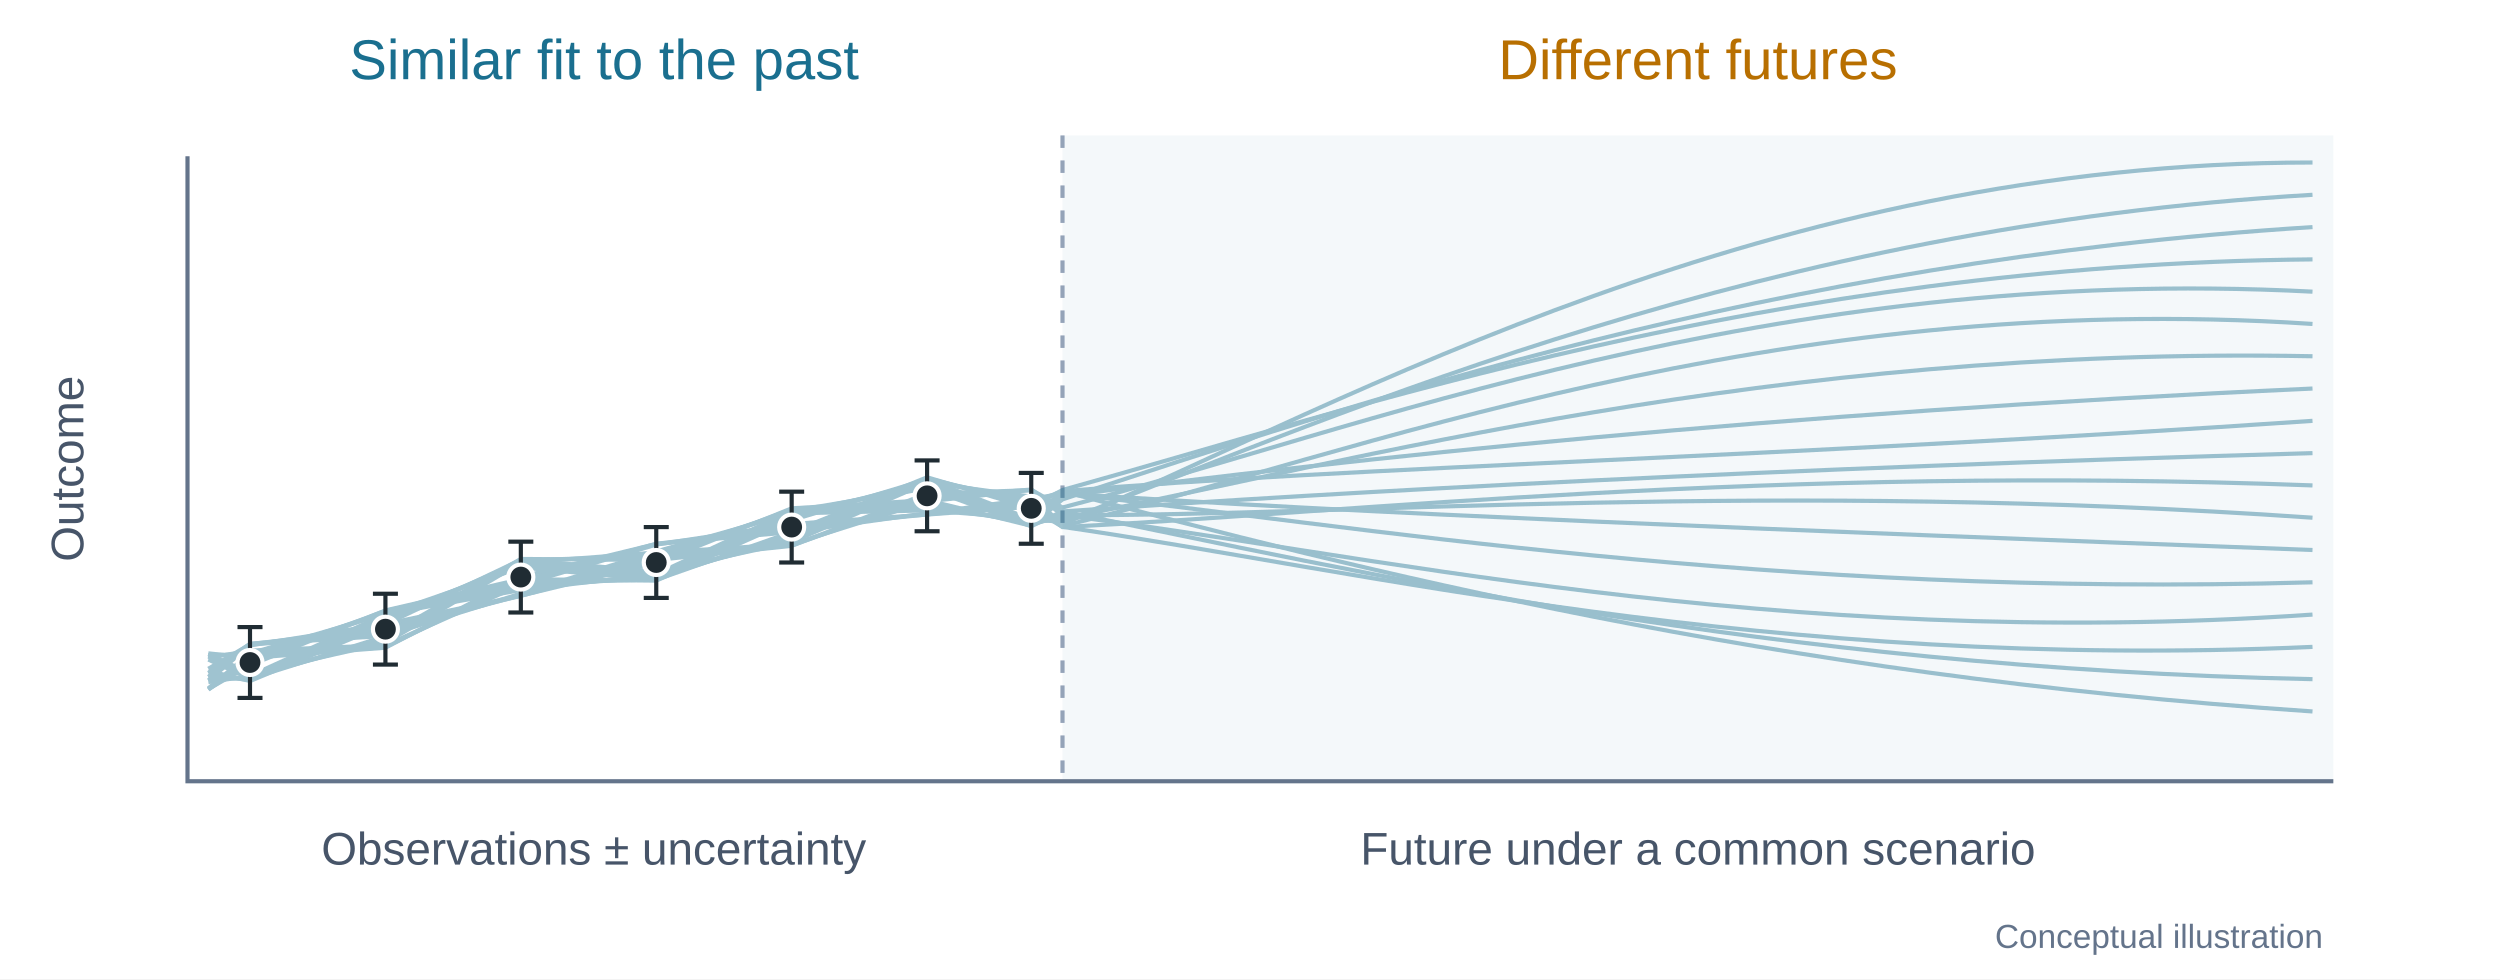
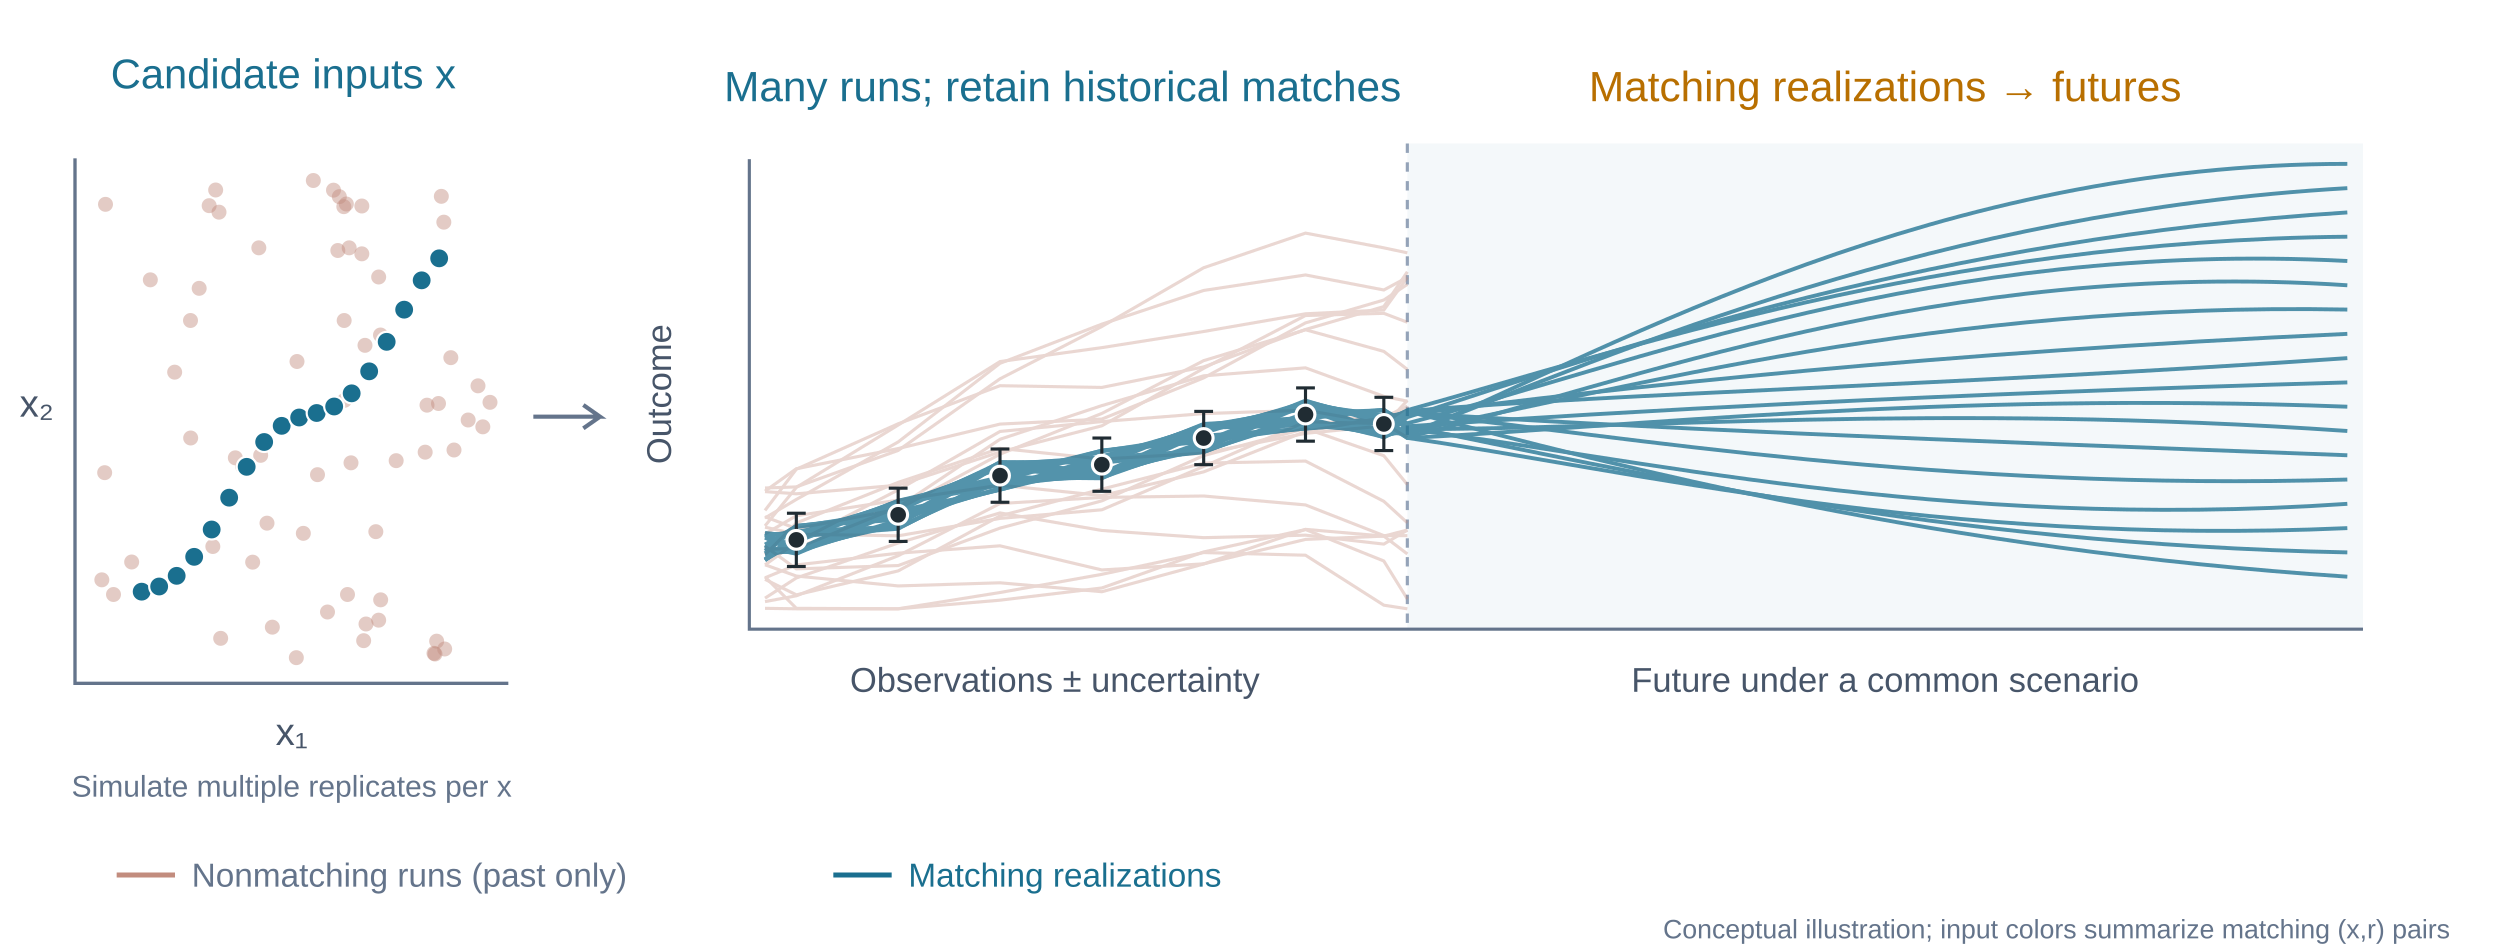
- <svg xmlns="http://www.w3.org/2000/svg" width="1200" height="470" viewBox="0 0 1200 470" role="img" aria-labelledby="title desc">
-   <rect width="1200" height="470" fill="white" />
+ <svg xmlns="http://www.w3.org/2000/svg" width="1500" height="570" viewBox="0 0 1500 570" role="img" aria-labelledby="title desc">
+   <rect width="1500" height="570" fill="white" />
  <g font-family="Arial,Helvetica,sans-serif">
-     <rect x="510" y="65" width="610" height="310" fill="#f4f8fa" />
-     <text x="290" y="38" text-anchor="middle" font-size="27" fill="#1a6f8f">Similar fit to the past</text>
-     <text x="815" y="38" text-anchor="middle" font-size="27" fill="#b86f00">Different futures</text>
-     <path d="M90 75V375H1120" fill="none" stroke="#64748b" stroke-width="2" />
-     <path d="M510 65V375" stroke="#94a3b8" stroke-width="2" stroke-dasharray="6 6" />
-     <g fill="none" stroke="#1a6f8f" stroke-width="2" opacity=".42">
-       <path d="M100,322.0 L120,326.9 L185,299.7 L250,268.7 L315,274.4 L380,260.2 L445,231.7 L495,238.4 L510,251.7 C650,190.9 850,78.0 1110,78.0" />
-       <path d="M100,330.7 L120,319.3 L185,293.0 L250,278.0 L315,278.7 L380,249.7 L445,230.1 L495,249.3 L510,250.5 C650,195.6 850,108.6 1110,93.5" />
-       <path d="M100,326.6 L120,309.8 L185,299.5 L250,285.9 L315,270.2 L380,244.0 L445,240.1 L495,252.4 L510,239.7 C650,194.0 850,125.4 1110,109.0" />
-       <path d="M100,315.8 L120,312.3 L185,309.7 L250,280.7 L315,261.4 L380,251.5 L445,247.0 L495,243.2 L510,235.2 C650,196.5 850,127.0 1110,124.5" />
-       <path d="M100,314.0 L120,323.2 L185,308.6 L250,270.1 L315,265.2 L380,261.2 L445,240.7 L495,235.1 L510,243.6 C650,207.3 850,126.4 1110,140.0" />
-       <path d="M100,323.9 L120,326.5 L185,297.9 L250,269.6 L315,276.0 L380,258.9 L445,230.5 L495,240.1 L510,252.5 C650,218.6 850,138.2 1110,155.5" />
-       <path d="M100,331.0 L120,317.3 L185,293.2 L250,279.9 L315,278.1 L380,248.0 L445,231.2 L495,250.8 L510,249.0 C650,221.7 850,166.0 1110,171.0" />
-       <path d="M100,324.9 L120,309.2 L185,301.4 L250,286.0 L315,268.3 L380,244.5 L445,241.9 L495,251.5 L510,238.1 C650,220.1 850,198.3 1110,186.5" />
-       <path d="M100,314.5 L120,314.0 L185,310.5 L250,278.9 L315,261.0 L380,253.5 L445,246.9 L495,241.3 L510,235.8 C650,224.0 850,219.8 1110,202.0" />
-       <path d="M100,315.1 L120,324.7 L185,307.1 L250,269.0 L315,266.9 L380,261.8 L445,238.8 L495,235.0 L510,245.5 C650,235.7 850,224.9 1110,217.5" />
-       <path d="M100,325.8 L120,325.6 L185,296.3 L250,270.9 L315,277.3 L380,257.2 L445,229.6 L495,241.9 L510,253.0 C650,246.0 850,223.2 1110,233.0" />
-       <path d="M100,330.9 L120,315.4 L185,293.8 L250,281.7 L315,277.0 L380,246.5 L445,232.7 L495,251.9 L510,247.3 C650,247.7 850,230.5 1110,248.5" />
-       <path d="M100,323.0 L120,309.0 L185,303.3 L250,285.7 L315,266.4 L380,245.3 L445,243.6 L495,250.3 L510,236.8 C650,246.3 850,254.3 1110,264.0" />
-       <path d="M100,313.6 L120,315.8 L185,310.9 L250,276.9 L315,261.1 L380,255.4 L445,246.3 L495,239.5 L510,236.9 C650,251.8 850,287.1 1110,279.5" />
-       <path d="M100,316.6 L120,325.8 L185,305.4 L250,268.3 L315,268.8 L380,262.0 L445,236.9 L495,235.3 L510,247.4 C650,264.0 850,312.8 1110,295.0" />
-       <path d="M100,327.4 L120,324.4 L185,294.9 L250,272.4 L315,278.3 L380,255.4 L445,229.1 L495,243.9 L510,252.9 C650,273.1 850,322.2 1110,310.5" />
-       <path d="M100,330.4 L120,313.6 L185,294.8 L250,283.2 L315,275.6 L380,245.3 L445,234.4 L495,252.6 L510,245.4 C650,273.6 850,320.8 1110,326.0" />
-       <path d="M100,321.0 L120,309.3 L185,305.2 L250,284.9 L315,264.7 L380,246.4 L445,245.0 L495,248.8 L510,235.8 C650,272.8 850,324.2 1110,341.5" />
+     <text x="170" y="53" text-anchor="middle" font-size="25" fill="#1a6f8f">Candidate inputs x</text>
+     <path d="M45 95V410H305" fill="none" stroke="#64748b" stroke-width="2" />
+     <text x="175" y="447" text-anchor="middle" font-size="23" fill="#475569">x₁</text>
+     <text x="22" y="250" text-anchor="middle" font-size="23" fill="#475569">x₂</text>
+     <circle cx="114.4" cy="262.8" r="4.5" fill="#c28c7e" opacity=".45" />
+     <circle cx="145.7" cy="280.1" r="4.5" fill="#c28c7e" opacity=".45" />
+     <circle cx="206.3" cy="124.0" r="4.5" fill="#c28c7e" opacity=".45" />
+     <circle cx="61.1" cy="347.9" r="4.5" fill="#c28c7e" opacity=".45" />
+     <circle cx="119.5" cy="173.0" r="4.5" fill="#c28c7e" opacity=".45" />
+     <circle cx="294.0" cy="241.4" r="4.5" fill="#c28c7e" opacity=".45" />
+     <circle cx="256.2" cy="243.1" r="4.5" fill="#c28c7e" opacity=".45" />
+     <circle cx="209.5" cy="148.7" r="4.5" fill="#c28c7e" opacity=".45" />
+     <circle cx="208.5" cy="356.7" r="4.5" fill="#c28c7e" opacity=".45" />
+     <circle cx="182.0" cy="320.0" r="4.5" fill="#c28c7e" opacity=".45" />
+     <circle cx="217.1" cy="123.6" r="4.5" fill="#c28c7e" opacity=".45" />
+     <circle cx="237.7" cy="276.4" r="4.5" fill="#c28c7e" opacity=".45" />
+     <circle cx="129.4" cy="114.0" r="4.5" fill="#c28c7e" opacity=".45" />
+     <circle cx="263.1" cy="242.1" r="4.5" fill="#c28c7e" opacity=".45" />
+     <circle cx="228.4" cy="359.9" r="4.5" fill="#c28c7e" opacity=".45" />
+     <circle cx="227.2" cy="372.1" r="4.5" fill="#c28c7e" opacity=".45" />
+     <circle cx="151.6" cy="337.3" r="4.5" fill="#c28c7e" opacity=".45" />
+     <circle cx="163.4" cy="376.3" r="4.5" fill="#c28c7e" opacity=".45" />
+     <circle cx="266.3" cy="133.3" r="4.5" fill="#c28c7e" opacity=".45" />
+     <circle cx="90.2" cy="167.9" r="4.5" fill="#c28c7e" opacity=".45" />
+     <circle cx="286.8" cy="231.5" r="4.5" fill="#c28c7e" opacity=".45" />
+     <circle cx="206.5" cy="192.3" r="4.5" fill="#c28c7e" opacity=".45" />
+     <circle cx="178.2" cy="216.9" r="4.5" fill="#c28c7e" opacity=".45" />
+     <circle cx="141.2" cy="274.7" r="4.5" fill="#c28c7e" opacity=".45" />
+     <circle cx="196.5" cy="367.2" r="4.5" fill="#c28c7e" opacity=".45" />
+     <circle cx="219.6" cy="374.4" r="4.5" fill="#c28c7e" opacity=".45" />
+     <circle cx="261.0" cy="392.4" r="4.5" fill="#c28c7e" opacity=".45" />
+     <circle cx="217.1" cy="152.3" r="4.5" fill="#c28c7e" opacity=".45" />
+     <circle cx="262.0" cy="384.7" r="4.5" fill="#c28c7e" opacity=".45" />
+     <circle cx="272.4" cy="270.0" r="4.5" fill="#c28c7e" opacity=".45" />
+     <circle cx="227.2" cy="166.2" r="4.5" fill="#c28c7e" opacity=".45" />
+     <circle cx="255.1" cy="271.3" r="4.5" fill="#c28c7e" opacity=".45" />
+     <circle cx="125.5" cy="123.4" r="4.5" fill="#c28c7e" opacity=".45" />
+     <circle cx="260.4" cy="392.0" r="4.5" fill="#c28c7e" opacity=".45" />
+     <circle cx="79.0" cy="337.2" r="4.5" fill="#c28c7e" opacity=".45" />
+     <circle cx="155.3" cy="148.7" r="4.5" fill="#c28c7e" opacity=".45" />
+     <circle cx="127.7" cy="327.9" r="4.5" fill="#c28c7e" opacity=".45" />
+     <circle cx="264.8" cy="117.8" r="4.5" fill="#c28c7e" opacity=".45" />
+     <circle cx="203.6" cy="118.0" r="4.5" fill="#c28c7e" opacity=".45" />
+     <circle cx="228.3" cy="201.0" r="4.5" fill="#c28c7e" opacity=".45" />
+     <circle cx="266.8" cy="389.4" r="4.5" fill="#c28c7e" opacity=".45" />
+     <circle cx="177.8" cy="394.6" r="4.5" fill="#c28c7e" opacity=".45" />
+     <circle cx="131.4" cy="127.3" r="4.5" fill="#c28c7e" opacity=".45" />
+     <circle cx="200.1" cy="114.1" r="4.5" fill="#c28c7e" opacity=".45" />
+     <circle cx="104.8" cy="223.3" r="4.5" fill="#c28c7e" opacity=".45" />
+     <circle cx="202.7" cy="150.3" r="4.5" fill="#c28c7e" opacity=".45" />
+     <circle cx="68.1" cy="356.7" r="4.5" fill="#c28c7e" opacity=".45" />
+     <circle cx="132.4" cy="383.0" r="4.5" fill="#c28c7e" opacity=".45" />
+     <circle cx="270.5" cy="214.6" r="4.5" fill="#c28c7e" opacity=".45" />
+     <circle cx="167.1" cy="255.8" r="4.5" fill="#c28c7e" opacity=".45" />
+     <circle cx="210.6" cy="277.7" r="4.5" fill="#c28c7e" opacity=".45" />
+     <circle cx="190.5" cy="284.8" r="4.5" fill="#c28c7e" opacity=".45" />
+     <circle cx="280.9" cy="252.0" r="4.5" fill="#c28c7e" opacity=".45" />
+     <circle cx="160.2" cy="313.9" r="4.5" fill="#c28c7e" opacity=".45" />
+     <circle cx="114.3" cy="192.3" r="4.5" fill="#c28c7e" opacity=".45" />
+     <circle cx="289.7" cy="256.1" r="4.5" fill="#c28c7e" opacity=".45" />
+     <circle cx="188.0" cy="108.3" r="4.5" fill="#c28c7e" opacity=".45" />
+     <circle cx="156.4" cy="273.2" r="4.5" fill="#c28c7e" opacity=".45" />
+     <circle cx="62.8" cy="283.6" r="4.5" fill="#c28c7e" opacity=".45" />
+     <circle cx="207.8" cy="122.4" r="4.5" fill="#c28c7e" opacity=".45" />
+     <circle cx="206.7" cy="240.2" r="4.5" fill="#c28c7e" opacity=".45" />
+     <circle cx="219.0" cy="207.2" r="4.5" fill="#c28c7e" opacity=".45" />
+     <circle cx="225.5" cy="319.0" r="4.5" fill="#c28c7e" opacity=".45" />
+     <circle cx="63.3" cy="122.6" r="4.5" fill="#c28c7e" opacity=".45" />
+     <circle cx="218.2" cy="384.4" r="4.5" fill="#c28c7e" opacity=".45" />
+     <circle cx="85.0" cy="355.0" r="6" fill="#1a6f8f" stroke="white" stroke-width="1.3" />
+     <circle cx="95.5" cy="351.9" r="6" fill="#1a6f8f" stroke="white" stroke-width="1.3" />
+     <circle cx="106.0" cy="345.5" r="6" fill="#1a6f8f" stroke="white" stroke-width="1.3" />
+     <circle cx="116.5" cy="334.1" r="6" fill="#1a6f8f" stroke="white" stroke-width="1.3" />
+     <circle cx="127.0" cy="317.7" r="6" fill="#1a6f8f" stroke="white" stroke-width="1.3" />
+     <circle cx="137.5" cy="298.6" r="6" fill="#1a6f8f" stroke="white" stroke-width="1.3" />
+     <circle cx="148.0" cy="280.1" r="6" fill="#1a6f8f" stroke="white" stroke-width="1.3" />
+     <circle cx="158.5" cy="265.2" r="6" fill="#1a6f8f" stroke="white" stroke-width="1.3" />
+     <circle cx="169.0" cy="255.5" r="6" fill="#1a6f8f" stroke="white" stroke-width="1.3" />
+     <circle cx="179.5" cy="250.5" r="6" fill="#1a6f8f" stroke="white" stroke-width="1.3" />
+     <circle cx="190.0" cy="247.8" r="6" fill="#1a6f8f" stroke="white" stroke-width="1.3" />
+     <circle cx="200.5" cy="243.9" r="6" fill="#1a6f8f" stroke="white" stroke-width="1.3" />
+     <circle cx="211.0" cy="236.0" r="6" fill="#1a6f8f" stroke="white" stroke-width="1.3" />
+     <circle cx="221.5" cy="222.8" r="6" fill="#1a6f8f" stroke="white" stroke-width="1.3" />
+     <circle cx="232.0" cy="205.1" r="6" fill="#1a6f8f" stroke="white" stroke-width="1.3" />
+     <circle cx="242.5" cy="185.8" r="6" fill="#1a6f8f" stroke="white" stroke-width="1.3" />
+     <circle cx="253.0" cy="168.2" r="6" fill="#1a6f8f" stroke="white" stroke-width="1.3" />
+     <circle cx="263.5" cy="155.0" r="6" fill="#1a6f8f" stroke="white" stroke-width="1.3" />
+     <path d="M320 250H360L350 243M360 250L350 257" fill="none" stroke="#64748b" stroke-width="2.5" />
+     <text x="175" y="478" text-anchor="middle" font-size="18" fill="#64748b">Simulate multiple replicates per x</text>
+   </g>
+   <g transform="translate(365 25) scale(.94)">
+     <g font-family="Arial,Helvetica,sans-serif">
+       <rect x="510" y="65" width="610" height="310" fill="#f4f8fa" />
+       <text x="290" y="38" text-anchor="middle" font-size="27" fill="#1a6f8f">Many runs; retain historical matches</text>
+       <text x="815" y="38" text-anchor="middle" font-size="27" fill="#b86f00">Matching realizations → futures</text>
+       <path d="M90 75V375H1120" fill="none" stroke="#64748b" stroke-width="2" />
+       <path d="M510 65V375" stroke="#94a3b8" stroke-width="2" stroke-dasharray="6 6" />
+       <g fill="none" stroke="#c28c7e" stroke-width="2" opacity=".35">
+         <path d="M100,284.9 L120,284.2 L185,260.9 L250,215.2 L315,181.8 L380,144.3 L445,122.2 L495,131.6 L510,134.8" fill="none" stroke="#c28c7e" stroke-width="2" />
+         <path d="M100,304.0 L120,292.2 L185,255.5 L250,205.3 L315,180.3 L380,158.8 L445,148.9 L495,158.5 L510,150.4" fill="none" stroke="#c28c7e" stroke-width="2" />
+         <path d="M100,309.1 L120,284.5 L185,244.7 L250,204.2 L315,195.3 L380,185.0 L445,173.7 L495,171.3 L510,150.5" fill="none" stroke="#c28c7e" stroke-width="2" />
+         <path d="M100,299.2 L120,272.9 L185,243.9 L250,219.6 L315,220.7 L380,207.6 L445,183.7 L495,169.1 L510,146.9" fill="none" stroke="#c28c7e" stroke-width="2" />
+         <path d="M100,286.9 L120,272.6 L185,259.7 L250,244.1 L315,240.9 L380,214.6 L445,179.5 L495,164.9 L510,154.9" fill="none" stroke="#c28c7e" stroke-width="2" />
+         <path d="M100,287.2 L120,288.6 L185,283.1 L250,261.9 L315,245.2 L380,208.5 L445,174.8 L495,173.4 L510,179.1" fill="none" stroke="#c28c7e" stroke-width="2" />
+         <path d="M100,303.3 L120,310.8 L185,298.4 L250,263.3 L315,237.3 L380,203.6 L445,183.9 L495,197.7 L510,209.2" fill="none" stroke="#c28c7e" stroke-width="2" />
+         <path d="M100,324.1 L120,323.4 L185,297.1 L250,253.8 L315,232.3 L380,213.3 L445,208.2 L495,226.4 L510,229.5" fill="none" stroke="#c28c7e" stroke-width="2" />
+         <path d="M100,334.0 L120,319.5 L185,286.1 L250,248.8 L315,242.5 L380,237.4 L445,235.2 L495,244.0 L510,233.3" fill="none" stroke="#c28c7e" stroke-width="2" />
+         <path d="M100,327.5 L120,307.2 L185,281.3 L250,259.6 L315,266.4 L380,262.7 L445,250.0 L495,245.2 L510,229.0" fill="none" stroke="#c28c7e" stroke-width="2" />
+         <path d="M100,314.2 L120,302.6 L185,292.6 L250,283.1 L315,289.7 L380,274.6 L445,248.8 L495,239.9 L510,232.6" fill="none" stroke="#c28c7e" stroke-width="2" />
+         <path d="M100,309.9 L120,314.4 L185,315.4 L250,304.3 L315,298.8 L380,271.1 L445,242.6 L495,243.8 L510,252.6" fill="none" stroke="#c28c7e" stroke-width="2" />
+         <path d="M100,322.1 L120,336.5 L185,334.4 L250,310.5 L315,293.1 L380,264.2 L445,246.9 L495,264.3 L510,282.7" fill="none" stroke="#c28c7e" stroke-width="2" />
+         <path d="M100,343.2 L120,353.1 L185,337.8 L250,302.7 L315,285.6 L380,269.0 L445,267.7 L495,293.4 L510,307.1" fill="none" stroke="#c28c7e" stroke-width="2" />
+         <path d="M100,357.4 L120,353.7 L185,328.1 L250,294.8 L315,290.9 L380,290.0 L445,295.7 L495,315.3 L510,315.3" fill="none" stroke="#c28c7e" stroke-width="2" />
+         <path d="M100,355.2 L120,342.3 L185,320.0 L250,300.8 L315,312.0 L380,316.6 L445,315.0 L495,320.7 L510,311.8" fill="none" stroke="#c28c7e" stroke-width="2" />
+         <path d="M100,342.2 L120,334.0 L185,326.5 L250,321.8 L315,337.2 L380,333.3 L445,317.7 L495,315.6 L510,311.7" fill="none" stroke="#c28c7e" stroke-width="2" />
+         <path d="M100,333.9 L120,341.1 L185,347.4 L250,345.4 L315,351.1 L380,333.4 L445,311.3 L495,315.6 L510,327.0" fill="none" stroke="#c28c7e" stroke-width="2" />
+         <path d="M100,341.6 L120,361.7 L185,362.0 L250,356.5 L315,348.7 L380,325.7 L445,311.4 L495,331.5 L510,355.7" fill="none" stroke="#c28c7e" stroke-width="2" />
+         <path d="M100,361.7 L120,362.0 L185,362.0 L250,351.6 L315,340.0 L380,326.1 L445,327.8 L495,359.7 L510,362.0" fill="none" stroke="#c28c7e" stroke-width="2" />
+       </g>
+       <g fill="none" stroke="#1a6f8f" stroke-width="2.5" opacity=".75">
+         <path d="M100,322.0 L120,326.9 L185,299.7 L250,268.7 L315,274.4 L380,260.2 L445,231.7 L495,238.4 L510,251.7 C650,190.9 850,78.0 1110,78.0" fill="none" stroke="#1a6f8f" stroke-width="2.5" />
+         <path d="M100,330.7 L120,319.3 L185,293.0 L250,278.0 L315,278.7 L380,249.7 L445,230.1 L495,249.3 L510,250.5 C650,195.6 850,108.6 1110,93.5" fill="none" stroke="#1a6f8f" stroke-width="2.5" />
+         <path d="M100,326.6 L120,309.8 L185,299.5 L250,285.9 L315,270.2 L380,244.0 L445,240.1 L495,252.4 L510,239.7 C650,194.0 850,125.4 1110,109.0" fill="none" stroke="#1a6f8f" stroke-width="2.5" />
+         <path d="M100,315.8 L120,312.3 L185,309.7 L250,280.7 L315,261.4 L380,251.5 L445,247.0 L495,243.2 L510,235.2 C650,196.5 850,127.0 1110,124.5" fill="none" stroke="#1a6f8f" stroke-width="2.5" />
+         <path d="M100,314.0 L120,323.2 L185,308.6 L250,270.1 L315,265.2 L380,261.2 L445,240.7 L495,235.1 L510,243.6 C650,207.3 850,126.4 1110,140.0" fill="none" stroke="#1a6f8f" stroke-width="2.5" />
+         <path d="M100,323.9 L120,326.5 L185,297.9 L250,269.6 L315,276.0 L380,258.9 L445,230.5 L495,240.1 L510,252.5 C650,218.6 850,138.2 1110,155.5" fill="none" stroke="#1a6f8f" stroke-width="2.5" />
+         <path d="M100,331.0 L120,317.3 L185,293.2 L250,279.9 L315,278.1 L380,248.0 L445,231.2 L495,250.8 L510,249.0 C650,221.7 850,166.0 1110,171.0" fill="none" stroke="#1a6f8f" stroke-width="2.5" />
+         <path d="M100,324.9 L120,309.2 L185,301.4 L250,286.0 L315,268.3 L380,244.5 L445,241.9 L495,251.5 L510,238.1 C650,220.1 850,198.3 1110,186.5" fill="none" stroke="#1a6f8f" stroke-width="2.5" />
+         <path d="M100,314.5 L120,314.0 L185,310.5 L250,278.9 L315,261.0 L380,253.5 L445,246.9 L495,241.3 L510,235.8 C650,224.0 850,219.8 1110,202.0" fill="none" stroke="#1a6f8f" stroke-width="2.5" />
+         <path d="M100,315.1 L120,324.7 L185,307.1 L250,269.0 L315,266.9 L380,261.8 L445,238.8 L495,235.0 L510,245.5 C650,235.7 850,224.9 1110,217.5" fill="none" stroke="#1a6f8f" stroke-width="2.5" />
+         <path d="M100,325.8 L120,325.6 L185,296.3 L250,270.9 L315,277.3 L380,257.2 L445,229.6 L495,241.9 L510,253.0 C650,246.0 850,223.2 1110,233.0" fill="none" stroke="#1a6f8f" stroke-width="2.5" />
+         <path d="M100,330.9 L120,315.4 L185,293.8 L250,281.7 L315,277.0 L380,246.5 L445,232.7 L495,251.9 L510,247.3 C650,247.7 850,230.5 1110,248.5" fill="none" stroke="#1a6f8f" stroke-width="2.5" />
+         <path d="M100,323.0 L120,309.0 L185,303.3 L250,285.7 L315,266.4 L380,245.3 L445,243.6 L495,250.3 L510,236.8 C650,246.3 850,254.3 1110,264.0" fill="none" stroke="#1a6f8f" stroke-width="2.5" />
+         <path d="M100,313.6 L120,315.8 L185,310.9 L250,276.9 L315,261.1 L380,255.4 L445,246.3 L495,239.5 L510,236.9 C650,251.8 850,287.1 1110,279.5" fill="none" stroke="#1a6f8f" stroke-width="2.5" />
+         <path d="M100,316.6 L120,325.8 L185,305.4 L250,268.3 L315,268.8 L380,262.0 L445,236.9 L495,235.3 L510,247.4 C650,264.0 850,312.8 1110,295.0" fill="none" stroke="#1a6f8f" stroke-width="2.5" />
+         <path d="M100,327.4 L120,324.4 L185,294.9 L250,272.4 L315,278.3 L380,255.4 L445,229.1 L495,243.9 L510,252.9 C650,273.1 850,322.2 1110,310.5" fill="none" stroke="#1a6f8f" stroke-width="2.5" />
+         <path d="M100,330.4 L120,313.6 L185,294.8 L250,283.2 L315,275.6 L380,245.3 L445,234.4 L495,252.6 L510,245.4 C650,273.6 850,320.8 1110,326.0" fill="none" stroke="#1a6f8f" stroke-width="2.5" />
+         <path d="M100,321.0 L120,309.3 L185,305.2 L250,284.9 L315,264.7 L380,246.4 L445,245.0 L495,248.8 L510,235.8 C650,272.8 850,324.2 1110,341.5" fill="none" stroke="#1a6f8f" stroke-width="2.5" />
+       </g>
+       <g fill="none" stroke="#202c33" stroke-width="2">
+         <path d="M120,301V335 M114,301H126 M114,335H126" fill="none" stroke="#202c33" stroke-width="2" />
+         <path d="M185,285V319 M179,285H191 M179,319H191" fill="none" stroke="#202c33" stroke-width="2" />
+         <path d="M250,260V294 M244,260H256 M244,294H256" fill="none" stroke="#202c33" stroke-width="2" />
+         <path d="M315,253V287 M309,253H321 M309,287H321" fill="none" stroke="#202c33" stroke-width="2" />
+         <path d="M380,236V270 M374,236H386 M374,270H386" fill="none" stroke="#202c33" stroke-width="2" />
+         <path d="M445,221V255 M439,221H451 M439,255H451" fill="none" stroke="#202c33" stroke-width="2" />
+         <path d="M495,227V261 M489,227H501 M489,261H501" fill="none" stroke="#202c33" stroke-width="2" />
+       </g>
+       <g fill="#202c33" stroke="white" stroke-width="2">
+         <circle cx="120" cy="318" r="6" />
+         <circle cx="185" cy="302" r="6" />
+         <circle cx="250" cy="277" r="6" />
+         <circle cx="315" cy="270" r="6" />
+         <circle cx="380" cy="253" r="6" />
+         <circle cx="445" cy="238" r="6" />
+         <circle cx="495" cy="244" r="6" />
+       </g>
+       <text x="285" y="415" text-anchor="middle" font-size="22" fill="#475569">Observations ± uncertainty</text>
+       <text x="815" y="415" text-anchor="middle" font-size="22" fill="#475569">Future under a common scenario</text>
+       <text transform="translate(40 225) rotate(-90)" text-anchor="middle" font-size="22" fill="#475569">Outcome</text>
    </g>
-     <g fill="none" stroke="#202c33" stroke-width="2">
-       <path d="M120,301V335 M114,301H126 M114,335H126" />
-       <path d="M185,285V319 M179,285H191 M179,319H191" />
-       <path d="M250,260V294 M244,260H256 M244,294H256" />
-       <path d="M315,253V287 M309,253H321 M309,287H321" />
-       <path d="M380,236V270 M374,236H386 M374,270H386" />
-       <path d="M445,221V255 M439,221H451 M439,255H451" />
-       <path d="M495,227V261 M489,227H501 M489,261H501" />
-     </g>
-     <g fill="#202c33" stroke="white" stroke-width="2">
-       <circle cx="120" cy="318" r="6" />
-       <circle cx="185" cy="302" r="6" />
-       <circle cx="250" cy="277" r="6" />
-       <circle cx="315" cy="270" r="6" />
-       <circle cx="380" cy="253" r="6" />
-       <circle cx="445" cy="238" r="6" />
-       <circle cx="495" cy="244" r="6" />
-     </g>
-     <text x="285" y="415" text-anchor="middle" font-size="22" fill="#475569">Observations ± uncertainty</text>
-     <text x="815" y="415" text-anchor="middle" font-size="22" fill="#475569">Future under a common scenario</text>
-     <text transform="translate(40 225) rotate(-90)" text-anchor="middle" font-size="22" fill="#475569">Outcome</text>
-     <text x="1115" y="455" text-anchor="end" font-size="16" fill="#64748b">Conceptual illustration</text>
+   </g>
+   <g font-family="Arial,Helvetica,sans-serif" font-size="20">
+     <path d="M70 525H105" stroke="#c28c7e" stroke-width="3" />
+     <text x="115" y="532" fill="#64748b">Nonmatching runs (past only)</text>
+     <path d="M500 525H535" stroke="#1a6f8f" stroke-width="3" />
+     <text x="545" y="532" fill="#1a6f8f">Matching realizations</text>
+     <text x="1470" y="563" text-anchor="end" font-size="16" fill="#64748b">Conceptual illustration; input colors summarize matching (x,r) pairs</text>
  </g>
</svg>
